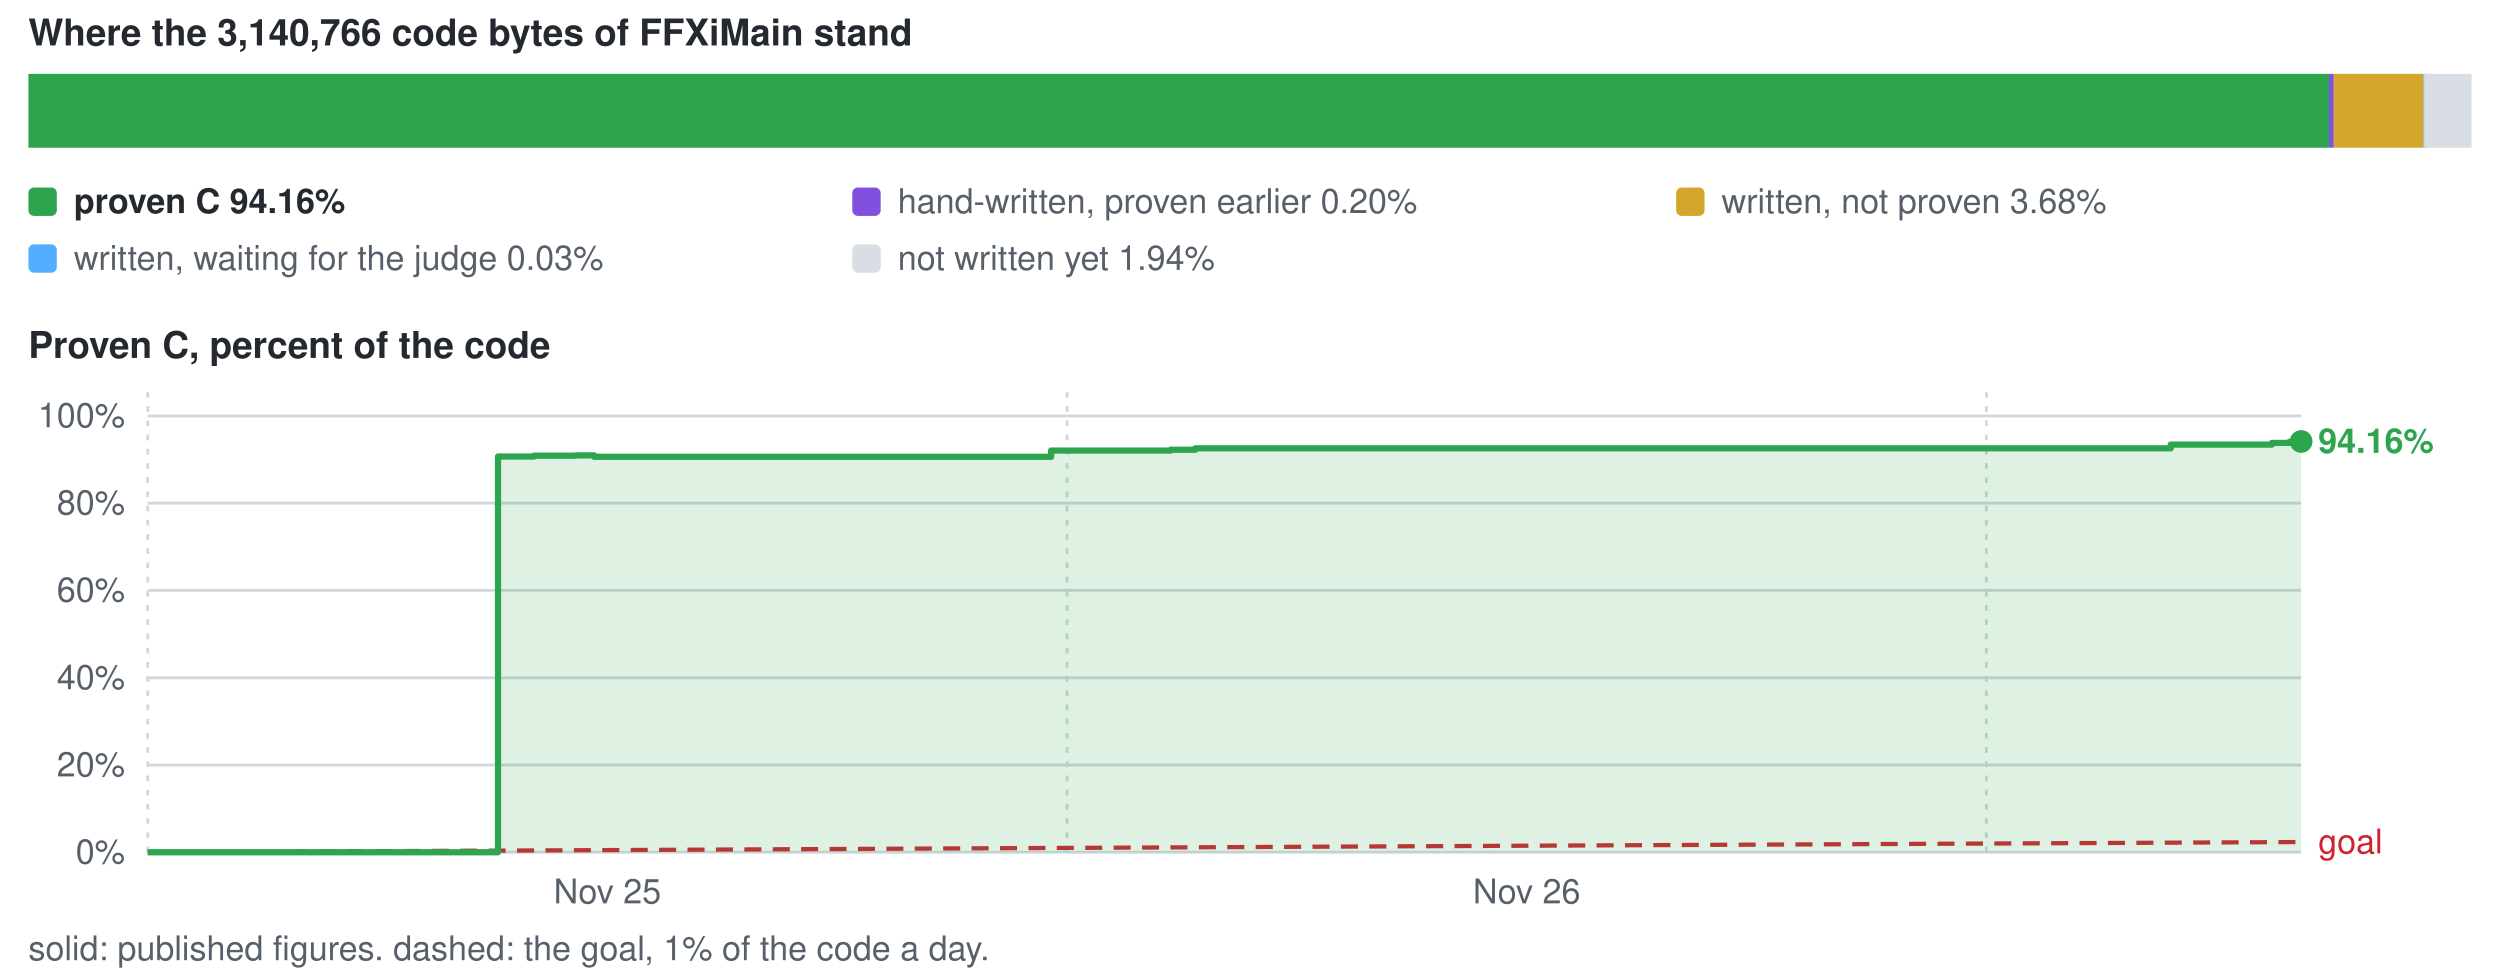
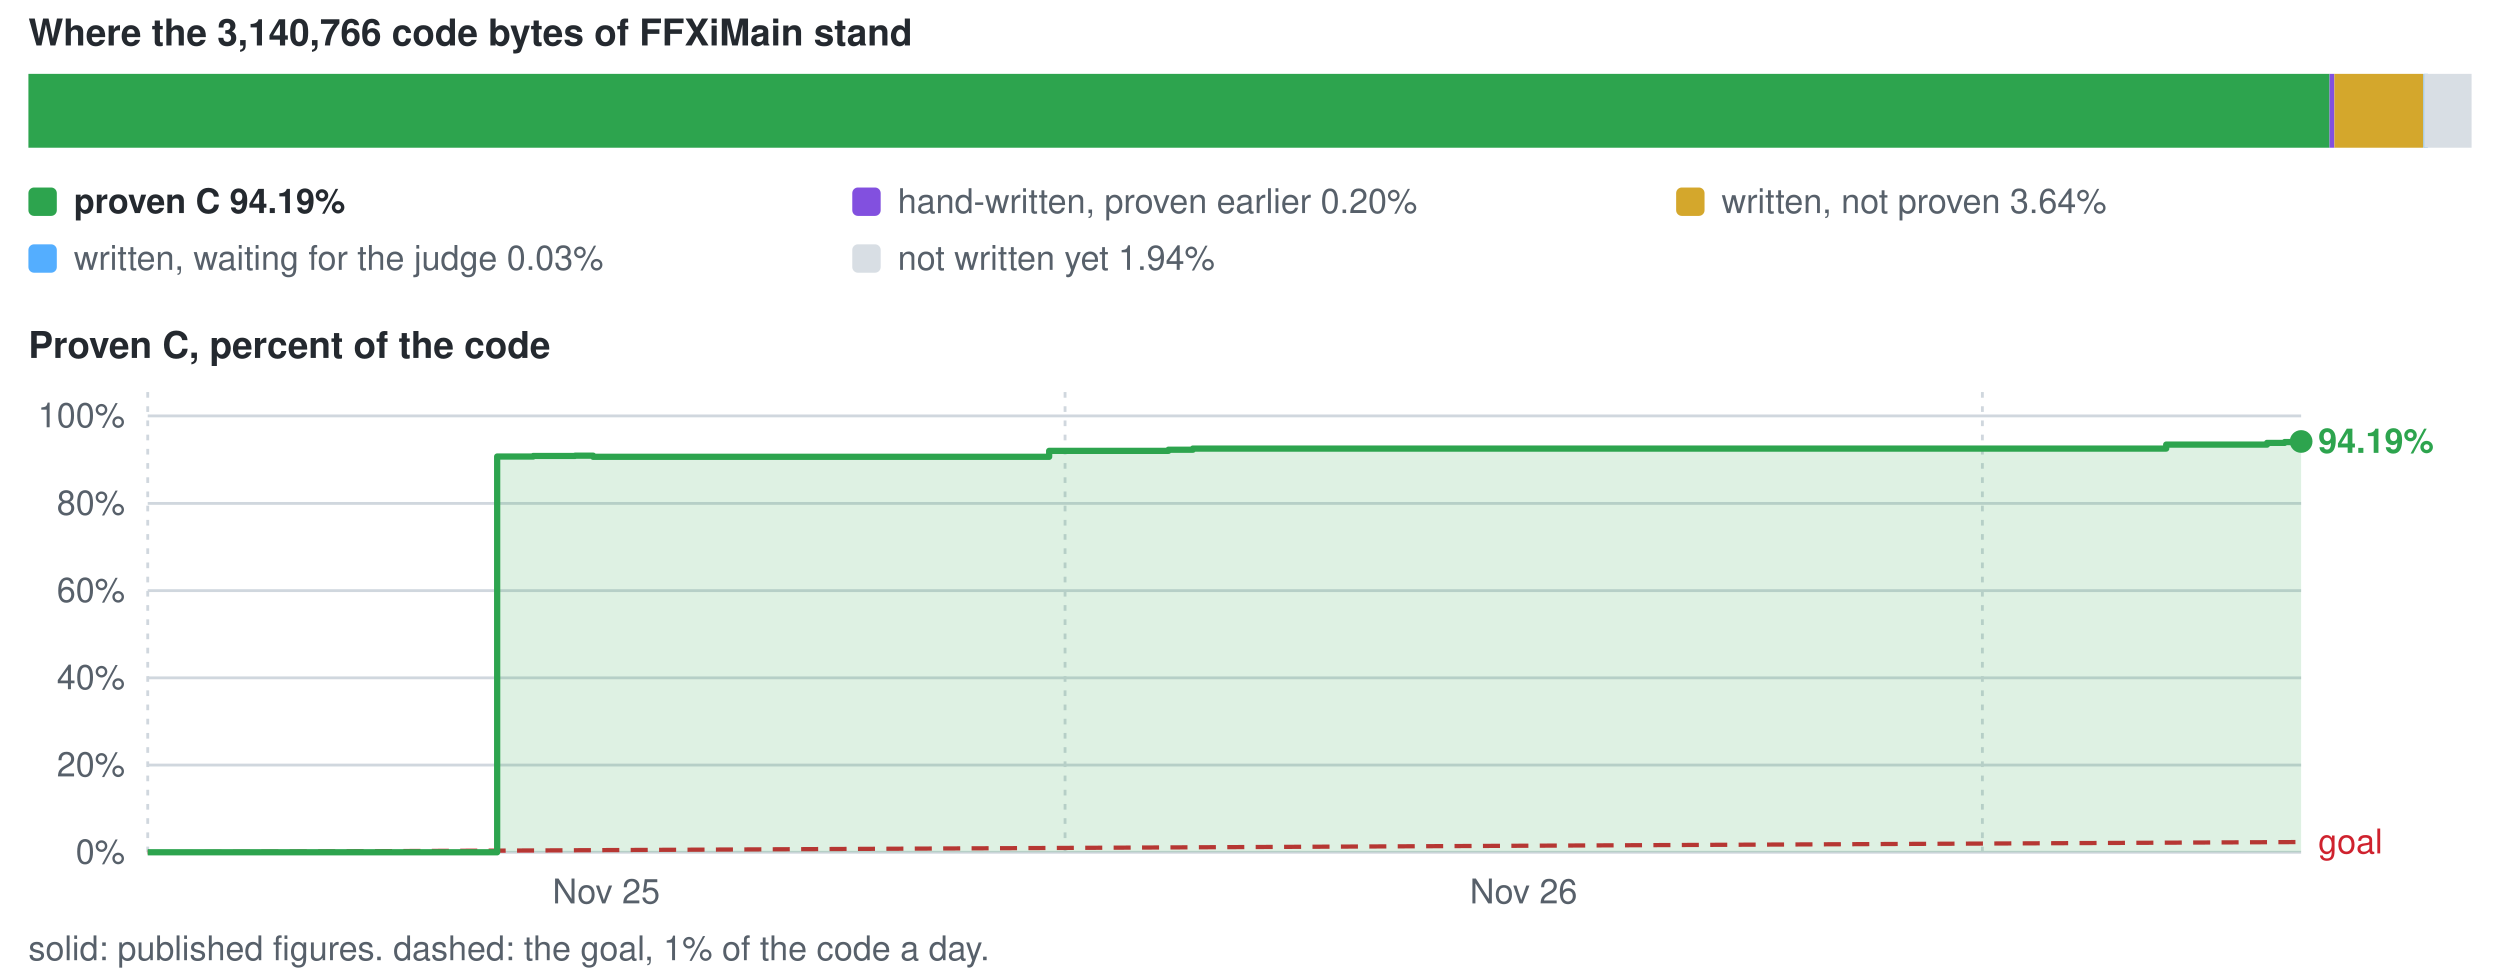
<svg xmlns="http://www.w3.org/2000/svg" viewBox="0 0 880 344" width="880" height="344" role="img" aria-label="conversion progress">
  <style>text{font-family:-apple-system,BlinkMacSystemFont,'Segoe UI',Helvetica,Arial,sans-serif;font-size:12px;fill:#57606a}.s{fill:#24292f;font-weight:600}.b{font-size:13px}</style>
  <text x="10" y="16" class="s b">Where the 3,140,766 code bytes of FFXiMain stand</text>
-   <rect x="10.0" y="26" width="809.8" height="26" fill="#2da44e" />
-   <rect x="819.8" y="26" width="1.7" height="26" fill="#8250df" />
-   <rect x="821.5" y="26" width="31.6" height="26" fill="#d4a72c" />
+   <rect x="10.0" y="26" width="810.0" height="26" fill="#2da44e" />
+   <rect x="820.0" y="26" width="1.7" height="26" fill="#8250df" />
+   <rect x="821.7" y="26" width="31.3" height="26" fill="#d4a72c" />
  <rect x="853.1" y="26" width="1.5" height="26" fill="#54aeff" />
  <rect x="853.3" y="26" width="16.7" height="26" fill="#d8dee4" />
  <rect x="10" y="66" width="10" height="10" rx="2" fill="#2da44e" />
-   <text x="26" y="75" class="s">proven C 94.16%</text>
+   <text x="26" y="75" class="s">proven C 94.19%</text>
  <rect x="300" y="66" width="10" height="10" rx="2" fill="#8250df" />
  <text x="316" y="75">hand-written, proven earlier 0.20%</text>
  <rect x="590" y="66" width="10" height="10" rx="2" fill="#d4a72c" />
-   <text x="606" y="75">written, not proven 3.68%</text>
+   <text x="606" y="75">written, not proven 3.64%</text>
  <rect x="10" y="86" width="10" height="10" rx="2" fill="#54aeff" />
  <text x="26" y="95">written, waiting for the judge 0.03%</text>
  <rect x="300" y="86" width="10" height="10" rx="2" fill="#d8dee4" />
  <text x="316" y="95">not written yet 1.94%</text>
  <text x="10" y="126" class="s b">Proven C, percent of the code</text>
  <line x1="52" y1="300.0" x2="810" y2="300.0" stroke="#d0d7de" stroke-width="1" />
  <text x="44" y="304.0" text-anchor="end">0%</text>
  <line x1="52" y1="269.3" x2="810" y2="269.3" stroke="#d0d7de" stroke-width="1" />
  <text x="44" y="273.3" text-anchor="end">20%</text>
  <line x1="52" y1="238.6" x2="810" y2="238.6" stroke="#d0d7de" stroke-width="1" />
  <text x="44" y="242.6" text-anchor="end">40%</text>
-   <line x1="52" y1="207.8" x2="810" y2="207.8" stroke="#d0d7de" stroke-width="1" />
-   <text x="44" y="211.8" text-anchor="end">60%</text>
-   <line x1="52" y1="177.1" x2="810" y2="177.1" stroke="#d0d7de" stroke-width="1" />
-   <text x="44" y="181.1" text-anchor="end">80%</text>
+   <line x1="52" y1="207.9" x2="810" y2="207.9" stroke="#d0d7de" stroke-width="1" />
+   <text x="44" y="211.9" text-anchor="end">60%</text>
+   <line x1="52" y1="177.2" x2="810" y2="177.2" stroke="#d0d7de" stroke-width="1" />
+   <text x="44" y="181.2" text-anchor="end">80%</text>
  <line x1="52" y1="146.4" x2="810" y2="146.4" stroke="#d0d7de" stroke-width="1" />
  <text x="44" y="150.4" text-anchor="end">100%</text>
  <line x1="52.0" y1="138" x2="52.0" y2="300" stroke="#d0d7de" stroke-width="1" stroke-dasharray="2 3" />
-   <text x="213.8" y="318" text-anchor="middle">Nov 25</text>
-   <line x1="375.6" y1="138" x2="375.6" y2="300" stroke="#d0d7de" stroke-width="1" stroke-dasharray="2 3" />
-   <text x="537.4" y="318" text-anchor="middle">Nov 26</text>
-   <line x1="699.2" y1="138" x2="699.2" y2="300" stroke="#d0d7de" stroke-width="1" stroke-dasharray="2 3" />
+   <text x="213.4" y="318" text-anchor="middle">Nov 25</text>
+   <line x1="374.9" y1="138" x2="374.9" y2="300" stroke="#d0d7de" stroke-width="1" stroke-dasharray="2 3" />
+   <text x="536.3" y="318" text-anchor="middle">Nov 26</text>
+   <line x1="697.8" y1="138" x2="697.8" y2="300" stroke="#d0d7de" stroke-width="1" stroke-dasharray="2 3" />
  <line x1="52.0" y1="300.0" x2="810.0" y2="296.4" stroke="#cf222e" stroke-width="1.5" stroke-dasharray="6 4" />
  <text x="816.0" y="300.4" style="fill:#cf222e">goal</text>
-   <path d="M52.0 300.0 H175.3 V160.7 H188.0 V160.4 H193.4 V160.4 H196.0 V160.4 H202.7 V160.3 H206.5 V160.3 H209.2 V160.8 H370.0 V158.6 H412.1 V158.3 H420.8 V157.8 H423.4 V157.8 H425.5 V157.8 H429.3 V157.8 H441.4 V157.8 H466.9 V157.8 H764.1 V156.5 H799.7 V155.9 H805.9 V155.5 H810.0 V155.4 V300.0 H52.0 Z" fill="#2da44e" fill-opacity="0.16" />
-   <path d="M52.0 300.0 H175.3 V160.7 H188.0 V160.4 H193.4 V160.4 H196.0 V160.4 H202.7 V160.3 H206.5 V160.3 H209.2 V160.8 H370.0 V158.6 H412.1 V158.3 H420.8 V157.8 H423.4 V157.8 H425.5 V157.8 H429.3 V157.8 H441.4 V157.8 H466.9 V157.8 H764.1 V156.5 H799.7 V155.9 H805.9 V155.5 H810.0 V155.4" fill="none" stroke="#2da44e" stroke-width="2.2" stroke-linejoin="round" />
+   <path d="M52.0 300.0 H175.0 V160.7 H187.7 V160.5 H193.1 V160.5 H195.7 V160.5 H202.4 V160.4 H206.2 V160.4 H208.8 V160.8 H369.3 V158.7 H411.3 V158.3 H419.9 V157.9 H422.6 V157.9 H424.7 V157.9 H428.5 V157.9 H440.5 V157.9 H466.0 V157.9 H762.5 V156.5 H798.0 V155.9 H804.2 V155.6 H808.4 V155.4 H810.0 V155.4 V300.0 H52.0 Z" fill="#2da44e" fill-opacity="0.16" />
+   <path d="M52.0 300.0 H175.0 V160.7 H187.7 V160.5 H193.1 V160.5 H195.7 V160.5 H202.4 V160.4 H206.2 V160.4 H208.8 V160.8 H369.3 V158.7 H411.3 V158.3 H419.9 V157.9 H422.6 V157.9 H424.7 V157.9 H428.5 V157.9 H440.5 V157.9 H466.0 V157.9 H762.5 V156.5 H798.0 V155.9 H804.2 V155.6 H808.4 V155.4 H810.0 V155.4" fill="none" stroke="#2da44e" stroke-width="2.2" stroke-linejoin="round" />
  <circle cx="810.0" cy="155.4" r="4" fill="#2da44e" />
-   <text x="816.0" y="159.4" class="s" style="fill:#2da44e">94.16%</text>
+   <text x="816.0" y="159.4" class="s" style="fill:#2da44e">94.19%</text>
  <text x="10" y="338">solid: published figures. dashed: the goal, 1% of the code a day.</text>
</svg>
